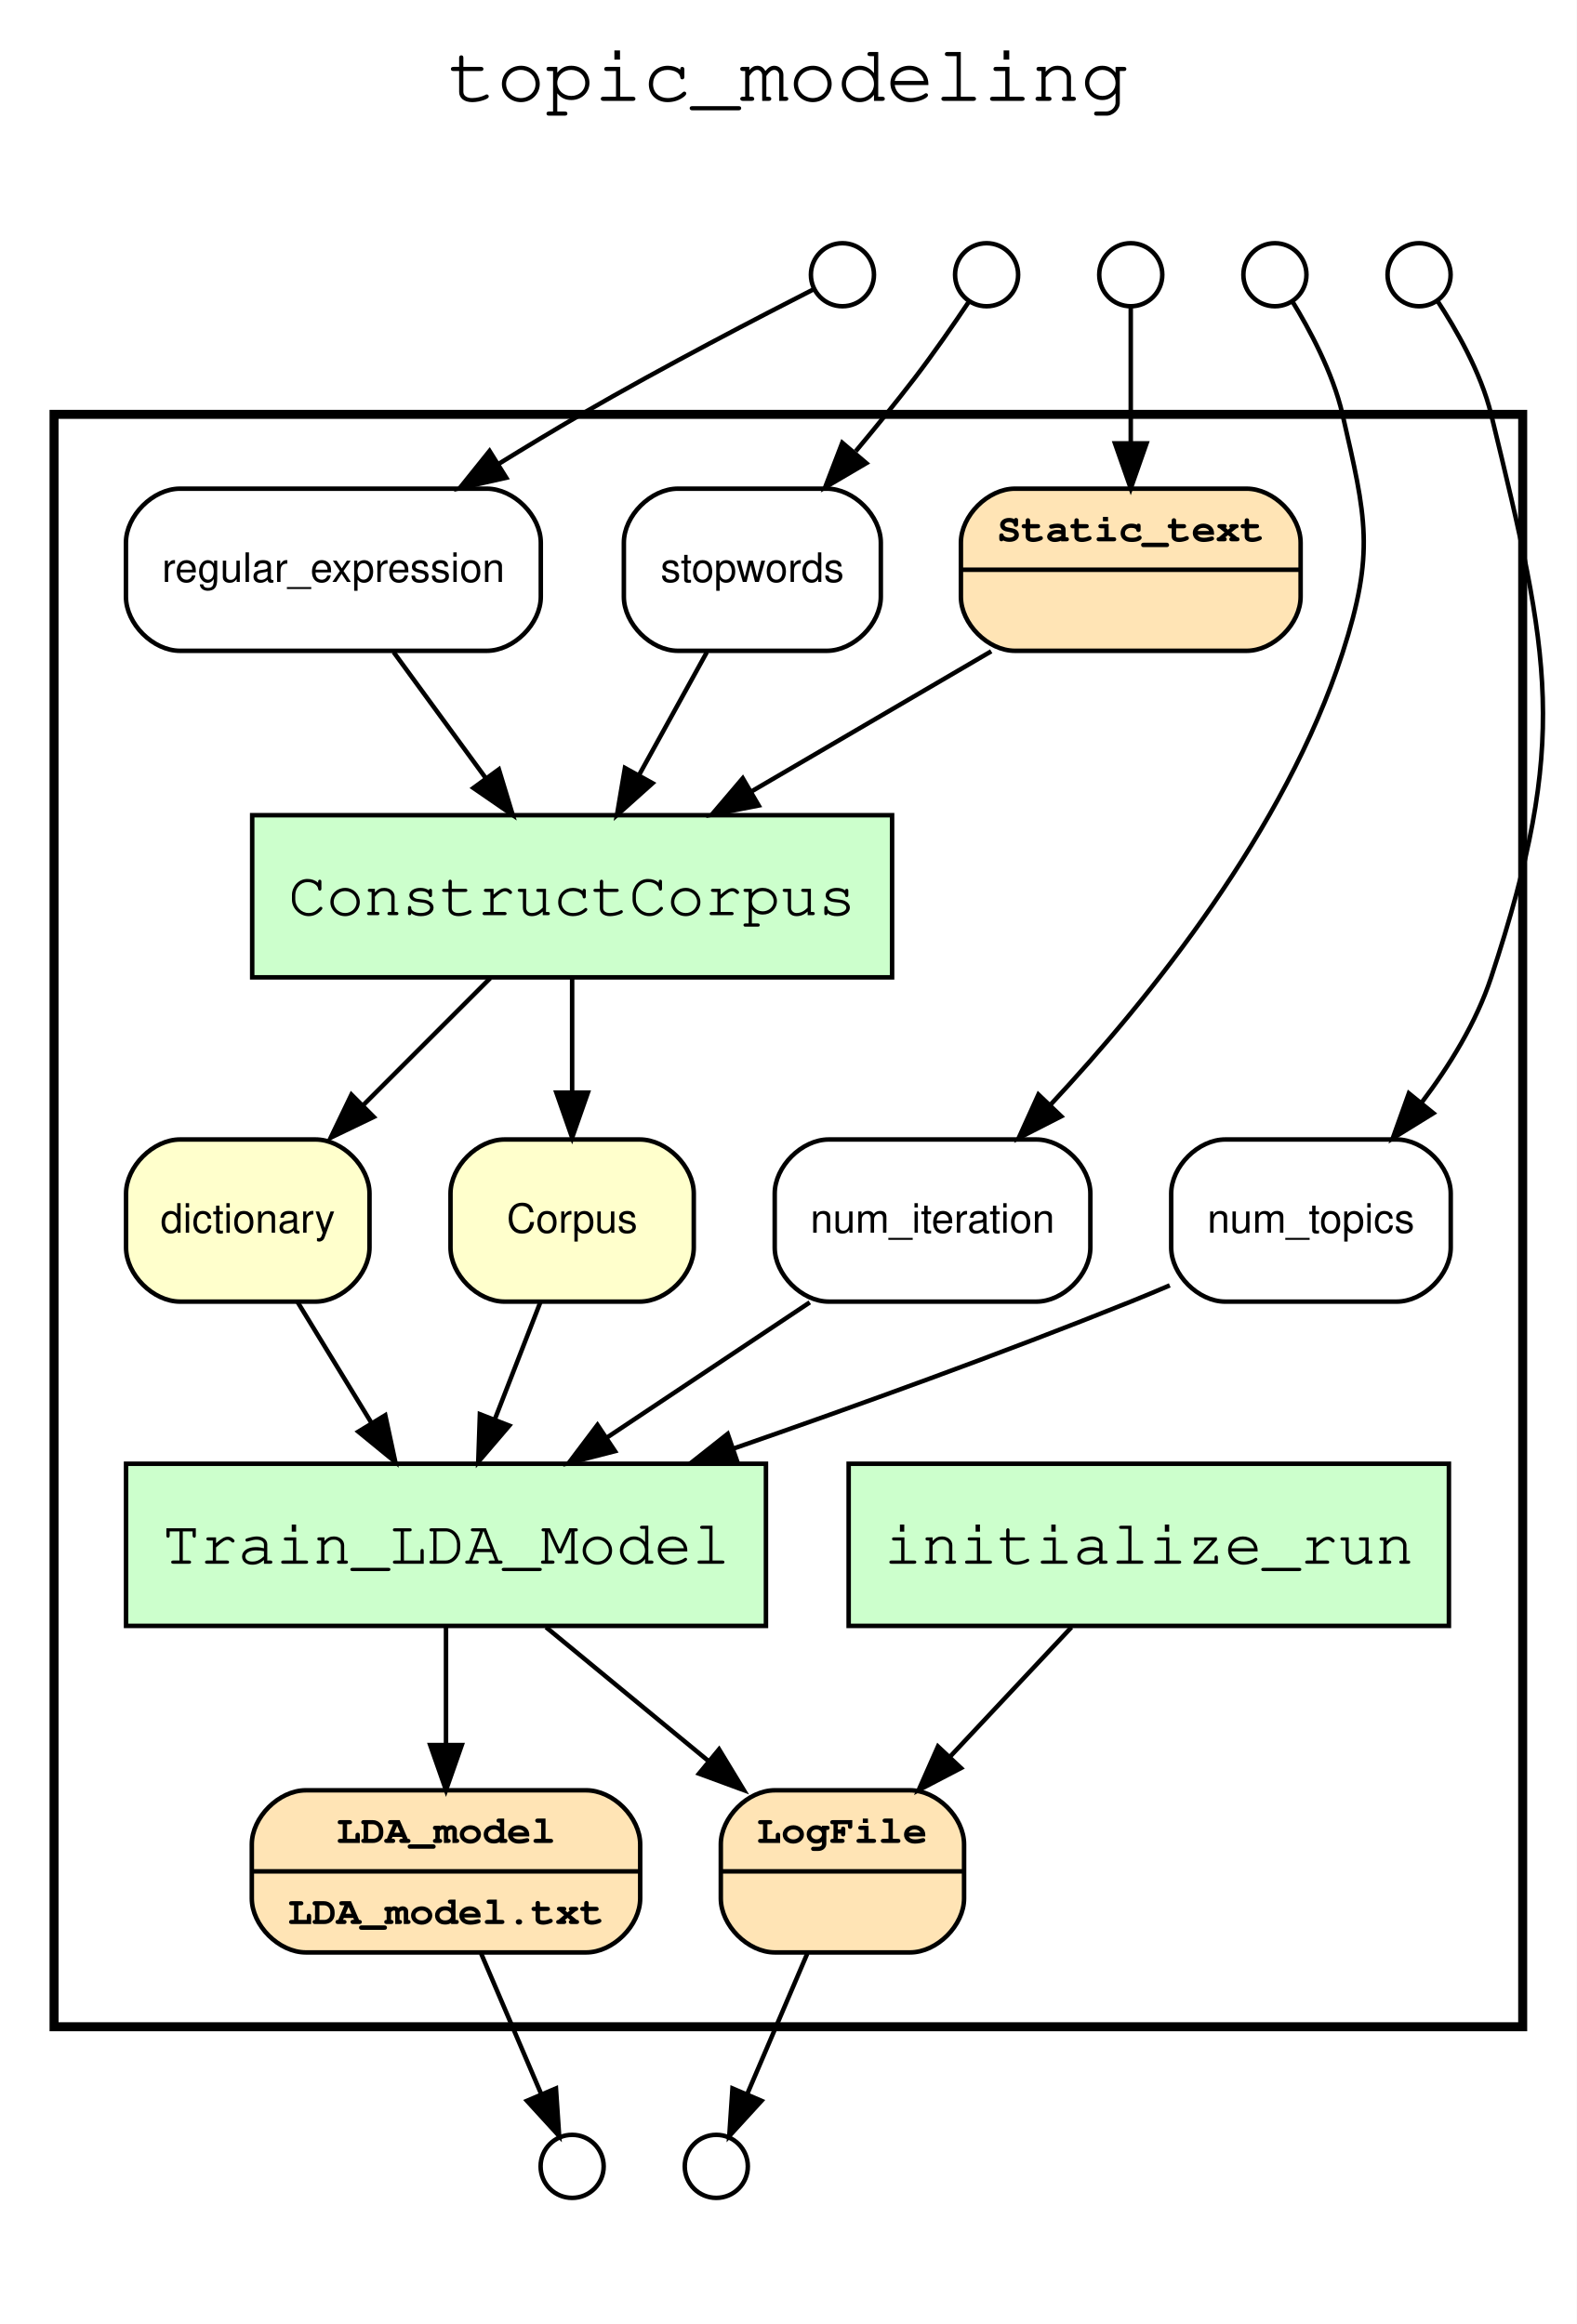
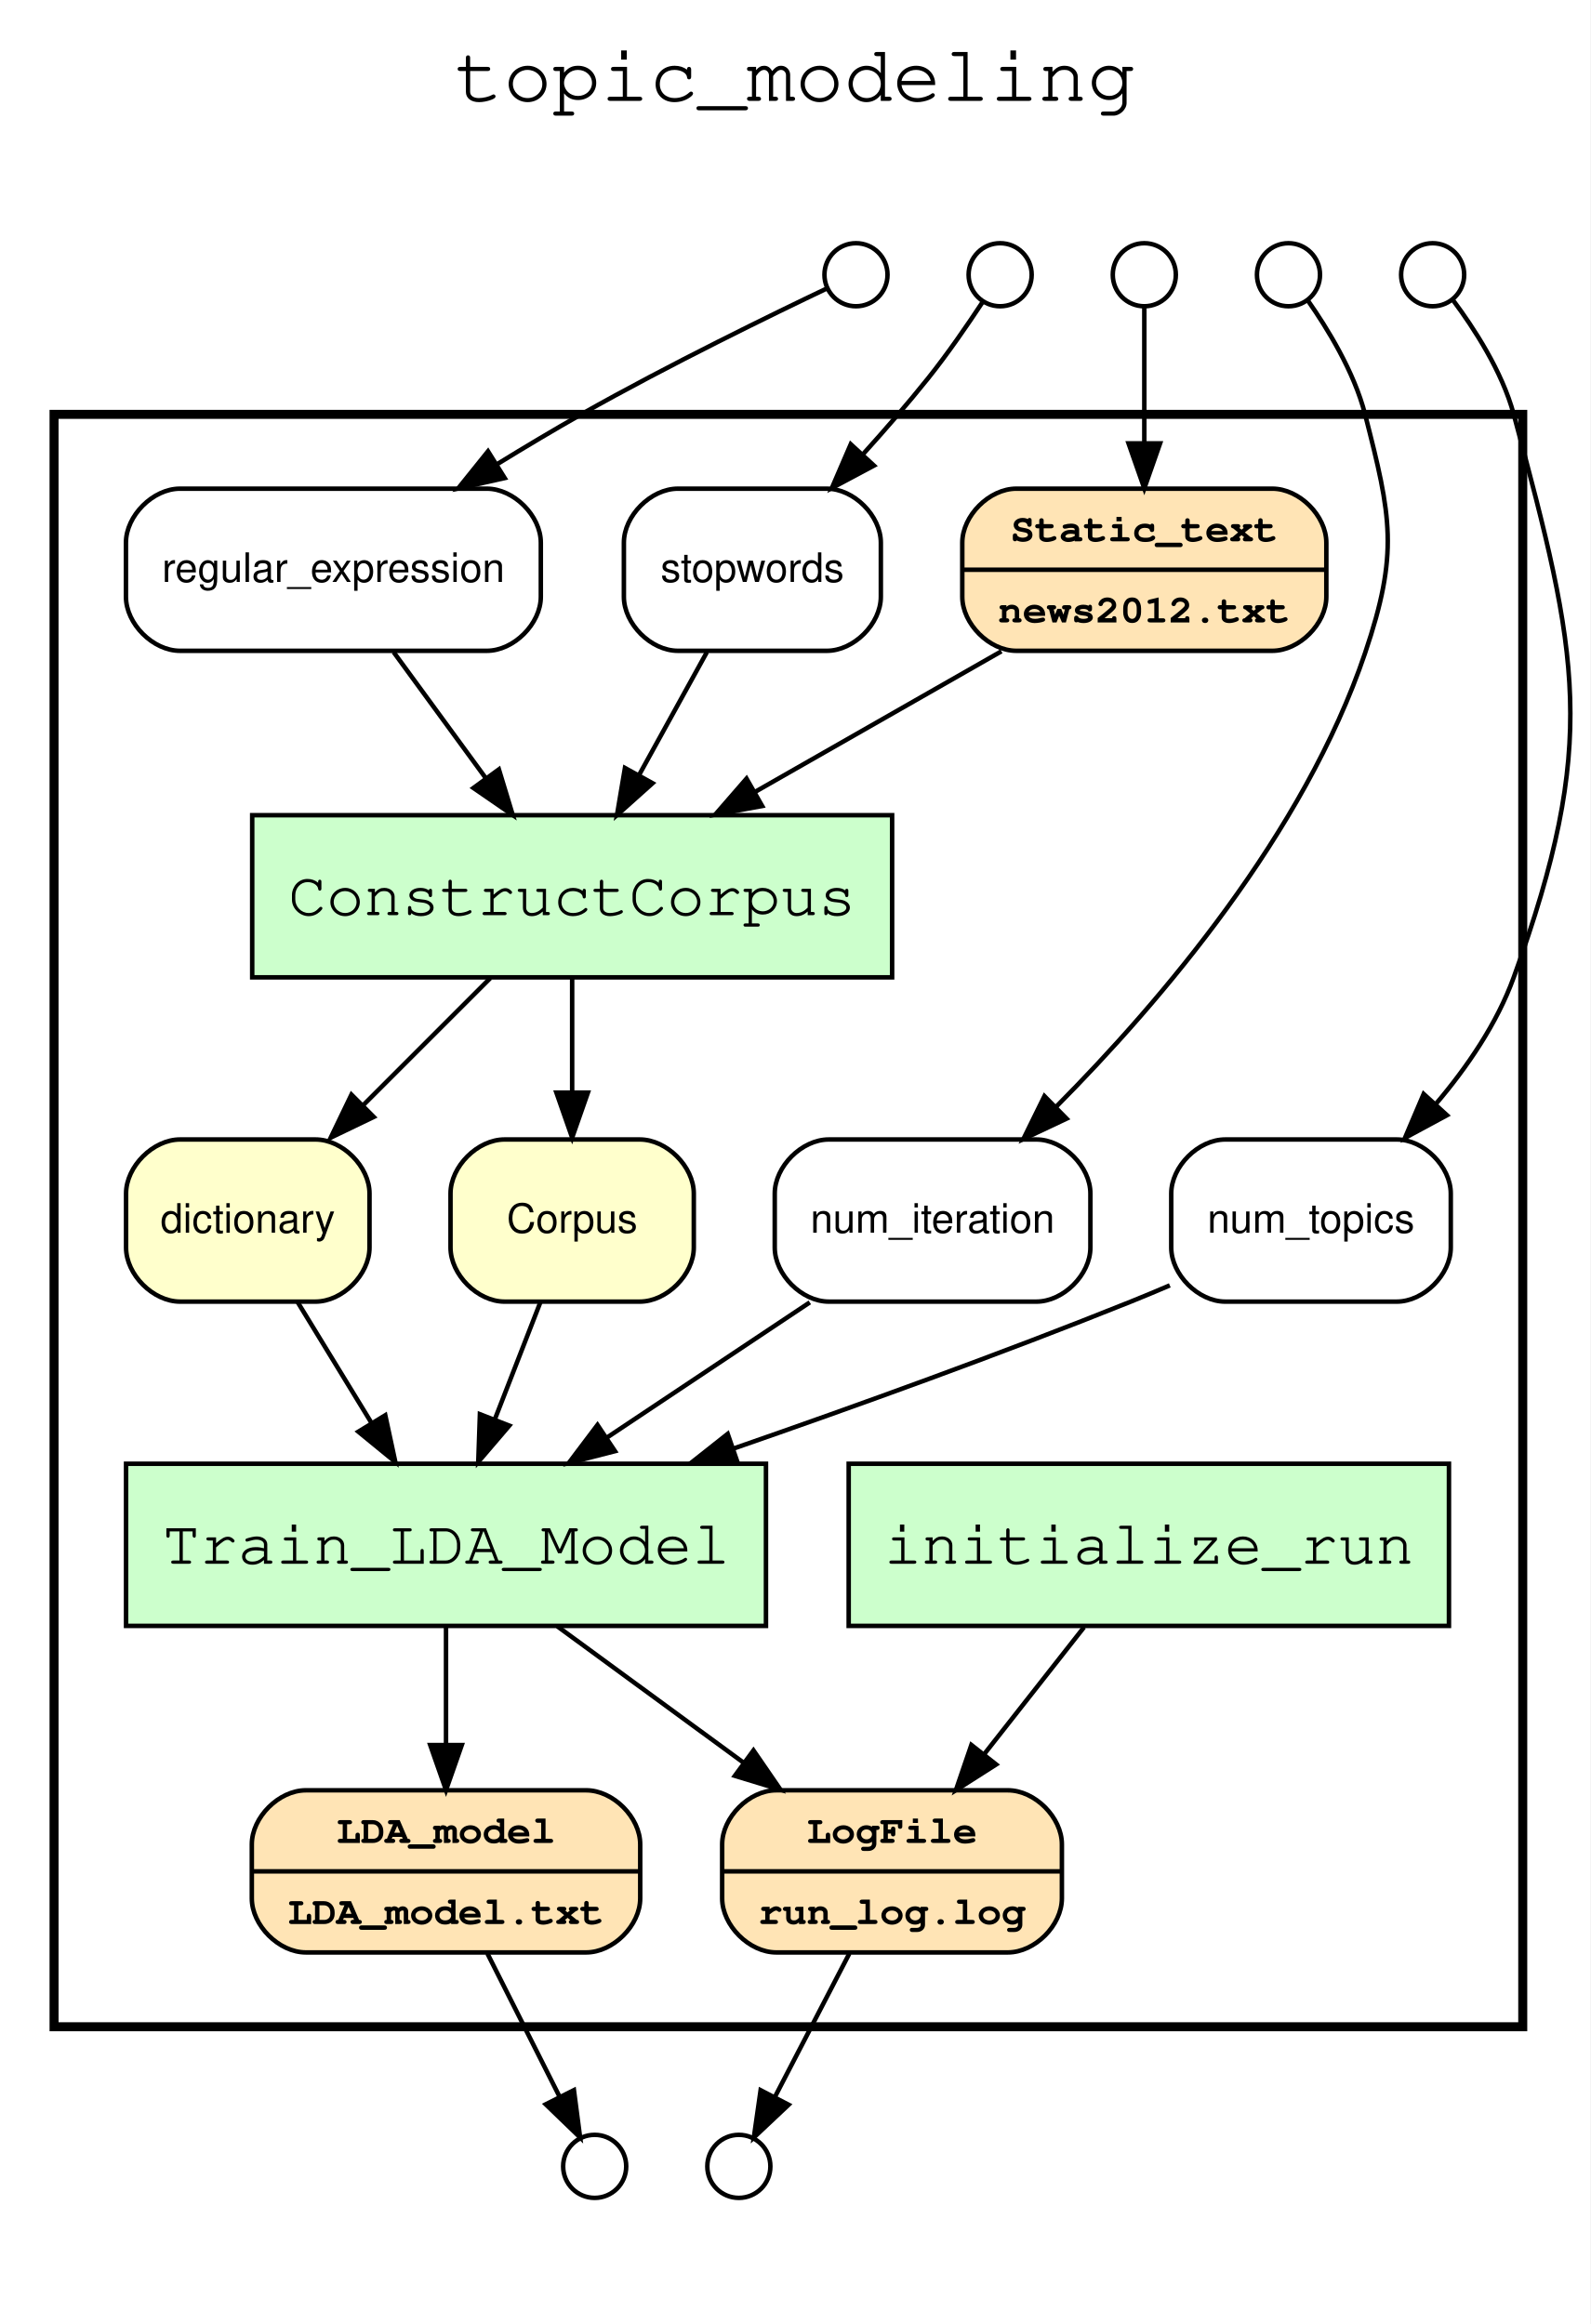
- <svg xmlns="http://www.w3.org/2000/svg" width="350pt" height="516pt" viewBox="0.00 0.00 350.00 516.00">
+ <svg xmlns="http://www.w3.org/2000/svg" width="353pt" height="516pt" viewBox="0.00 0.00 353.00 516.00">
  <g id="graph0" class="graph" transform="scale(1 1) rotate(0) translate(4 512)">
-     <polygon fill="white" stroke="transparent" points="-4,4 -4,-512 346,-512 346,4 -4,4" />
-     <text text-anchor="middle" x="171" y="-489.6" font-family="Courier,monospace" font-size="18.00">topic_modeling</text>
+     <polygon fill="white" stroke="transparent" points="-4,4 -4,-512 349,-512 349,4 -4,4" />
+     <text text-anchor="middle" x="172.5" y="-489.6" font-family="Courier,monospace" font-size="18.00">topic_modeling</text>
    <g id="clust1" class="cluster">
      <polygon fill="none" stroke="black" stroke-width="2" points="8,-62 8,-420 334,-420 334,-62 8,-62" />
    </g>
    <g id="clust2" class="cluster">
      <polygon fill="none" stroke="white" stroke-width="2" points="16,-70 16,-412 326,-412 326,-70 16,-70" />
    </g>
    <g id="clust3" class="cluster">
-       <polygon fill="none" stroke="white" stroke-width="2" points="160,-428 160,-474 334,-474 334,-428 160,-428" />
+       <polygon fill="none" stroke="white" stroke-width="2" points="163,-428 163,-474 337,-474 337,-428 163,-428" />
    </g>
    <g id="clust4" class="cluster">
-       <polygon fill="none" stroke="white" stroke-width="2" points="168,-436 168,-466 326,-466 326,-436 168,-436" />
+       <polygon fill="none" stroke="white" stroke-width="2" points="171,-436 171,-466 329,-466 329,-436 171,-436" />
    </g>
    <g id="clust5" class="cluster">
-       <polygon fill="none" stroke="white" stroke-width="2" points="100,-8 100,-54 178,-54 178,-8 100,-8" />
+       <polygon fill="none" stroke="white" stroke-width="2" points="105,-8 105,-54 183,-54 183,-8 105,-8" />
    </g>
    <g id="clust6" class="cluster">
-       <polygon fill="none" stroke="white" stroke-width="2" points="108,-16 108,-46 170,-46 170,-16 108,-16" />
+       <polygon fill="none" stroke="white" stroke-width="2" points="113,-16 113,-46 175,-46 175,-16 113,-16" />
    </g>
    <g id="node1" class="node">
      <polygon fill="#ccffcc" stroke="black" points="317.62,-187 184.38,-187 184.38,-151 317.62,-151 317.62,-187" />
      <text text-anchor="middle" x="251" y="-164.8" font-family="Courier,monospace" font-size="14.00">initialize_run</text>
    </g>
    <g id="node7" class="node">
-       <path fill="#ffe4b5" stroke="black" d="M168,-78.5C168,-78.5 198,-78.5 198,-78.5 204,-78.5 210,-84.5 210,-90.5 210,-90.5 210,-102.5 210,-102.5 210,-108.5 204,-114.5 198,-114.5 198,-114.5 168,-114.5 168,-114.5 162,-114.5 156,-108.5 156,-102.5 156,-102.5 156,-90.5 156,-90.5 156,-84.5 162,-78.5 168,-78.5" />
-       <text text-anchor="middle" x="182.903" y="-102.8" font-family="Courier,monospace" font-weight="bold" font-size="9.00">LogFile</text>
-       <polyline fill="none" stroke="black" points="156,-96.5 209.806,-96.5 " />
-       <text text-anchor="middle" x="182.903" y="-84.8" font-family="Courier,monospace" font-weight="bold" font-size="9.00"> </text>
+       <path fill="#ffe4b5" stroke="black" d="M168.295,-78.5C168.295,-78.5 219.705,-78.5 219.705,-78.5 225.705,-78.5 231.705,-84.5 231.705,-90.5 231.705,-90.5 231.705,-102.5 231.705,-102.5 231.705,-108.5 225.705,-114.5 219.705,-114.5 219.705,-114.5 168.295,-114.5 168.295,-114.5 162.295,-114.5 156.295,-108.5 156.295,-102.5 156.295,-102.5 156.295,-90.5 156.295,-90.5 156.295,-84.5 162.295,-78.5 168.295,-78.5" />
+       <text text-anchor="middle" x="194" y="-102.8" font-family="Courier,monospace" font-weight="bold" font-size="9.00">LogFile</text>
+       <polyline fill="none" stroke="black" points="156.295,-96.5 231.705,-96.5 " />
+       <text text-anchor="start" x="164.295" y="-84.8" font-family="Courier,monospace" font-weight="bold" font-size="9.00">run_log.log</text>
    </g>
    <g id="edge8" class="edge">
-       <path fill="none" stroke="black" d="M233.841,-150.705C225.645,-141.967 215.702,-131.366 206.791,-121.865" />
-       <polygon fill="black" stroke="black" points="209.312,-119.437 199.918,-114.538 204.206,-124.226 209.312,-119.437" />
+       <path fill="none" stroke="black" d="M236.616,-150.705C229.882,-142.14 221.742,-131.785 214.387,-122.431" />
+       <polygon fill="black" stroke="black" points="217.114,-120.236 208.181,-114.538 211.611,-124.562 217.114,-120.236" />
    </g>
    <g id="node2" class="node">
      <polygon fill="#ccffcc" stroke="black" points="166.021,-187 23.98,-187 23.98,-151 166.021,-151 166.021,-187" />
      <text text-anchor="middle" x="95" y="-164.8" font-family="Courier,monospace" font-size="14.00">Train_LDA_Model</text>
    </g>
    <g id="edge11" class="edge">
-       <path fill="none" stroke="black" d="M117.206,-150.705C128.128,-141.707 141.446,-130.735 153.236,-121.021" />
-       <polygon fill="black" stroke="black" points="155.613,-123.598 161.106,-114.538 151.162,-118.195 155.613,-123.598" />
+       <path fill="none" stroke="black" d="M119.727,-150.892C132.248,-141.723 147.618,-130.467 161.121,-120.578" />
+       <polygon fill="black" stroke="black" points="163.246,-123.36 169.246,-114.628 159.11,-117.713 163.246,-123.36" />
    </g>
    <g id="node8" class="node">
      <path fill="#ffe4b5" stroke="black" d="M63.894,-78.5C63.894,-78.5 126.106,-78.5 126.106,-78.5 132.106,-78.5 138.106,-84.5 138.106,-90.5 138.106,-90.5 138.106,-102.5 138.106,-102.5 138.106,-108.5 132.106,-114.5 126.106,-114.5 126.106,-114.5 63.894,-114.5 63.894,-114.5 57.894,-114.5 51.894,-108.5 51.894,-102.5 51.894,-102.5 51.894,-90.5 51.894,-90.5 51.894,-84.5 57.894,-78.5 63.894,-78.5" />
      <text text-anchor="middle" x="95" y="-102.8" font-family="Courier,monospace" font-weight="bold" font-size="9.00">LDA_model</text>
      <polyline fill="none" stroke="black" points="51.894,-96.5 138.106,-96.5 " />
      <text text-anchor="start" x="59.894" y="-84.8" font-family="Courier,monospace" font-weight="bold" font-size="9.00">LDA_model.txt</text>
    </g>
    <g id="edge12" class="edge">
      <path fill="none" stroke="black" d="M95,-150.705C95,-142.832 95,-133.447 95,-124.717" />
      <polygon fill="black" stroke="black" points="98.5,-124.538 95,-114.538 91.5,-124.538 98.5,-124.538" />
    </g>
    <g id="node3" class="node">
      <polygon fill="#ccffcc" stroke="black" points="194.021,-331 51.98,-331 51.98,-295 194.021,-295 194.021,-331" />
      <text text-anchor="middle" x="123" y="-308.8" font-family="Courier,monospace" font-size="14.00">ConstructCorpus</text>
    </g>
    <g id="node5" class="node">
      <path fill="#ffffcc" stroke="black" d="M66.02,-259C66.02,-259 35.98,-259 35.98,-259 29.98,-259 23.98,-253 23.98,-247 23.98,-247 23.98,-235 23.98,-235 23.98,-229 29.98,-223 35.98,-223 35.98,-223 66.02,-223 66.02,-223 72.02,-223 78.02,-229 78.02,-235 78.02,-235 78.02,-247 78.02,-247 78.02,-253 72.02,-259 66.02,-259" />
      <text text-anchor="middle" x="51" y="-238.3" font-family="Helvetica,sans-Serif" font-size="9.00">dictionary</text>
    </g>
    <g id="edge9" class="edge">
      <path fill="none" stroke="black" d="M104.831,-294.831C96.285,-286.285 85.944,-275.944 76.62,-266.62" />
      <polygon fill="black" stroke="black" points="78.959,-264.009 69.413,-259.413 74.01,-268.959 78.959,-264.009" />
    </g>
    <g id="node6" class="node">
      <path fill="#ffffcc" stroke="black" d="M138,-259C138,-259 108,-259 108,-259 102,-259 96,-253 96,-247 96,-247 96,-235 96,-235 96,-229 102,-223 108,-223 108,-223 138,-223 138,-223 144,-223 150,-229 150,-235 150,-235 150,-247 150,-247 150,-253 144,-259 138,-259" />
      <text text-anchor="middle" x="123" y="-238.3" font-family="Helvetica,sans-Serif" font-size="9.00">Corpus</text>
    </g>
    <g id="edge10" class="edge">
      <path fill="none" stroke="black" d="M123,-294.831C123,-287.131 123,-277.974 123,-269.417" />
      <polygon fill="black" stroke="black" points="126.5,-269.413 123,-259.413 119.5,-269.413 126.5,-269.413" />
    </g>
    <g id="node4" class="node">
-       <path fill="#ffe4b5" stroke="black" d="M221.295,-367.5C221.295,-367.5 272.705,-367.5 272.705,-367.5 278.705,-367.5 284.705,-373.5 284.705,-379.5 284.705,-379.5 284.705,-391.5 284.705,-391.5 284.705,-397.5 278.705,-403.5 272.705,-403.5 272.705,-403.5 221.295,-403.5 221.295,-403.5 215.295,-403.5 209.295,-397.5 209.295,-391.5 209.295,-391.5 209.295,-379.5 209.295,-379.5 209.295,-373.5 215.295,-367.5 221.295,-367.5" />
-       <text text-anchor="middle" x="247" y="-391.8" font-family="Courier,monospace" font-weight="bold" font-size="9.00">Static_text</text>
-       <polyline fill="none" stroke="black" points="209.295,-385.5 284.705,-385.5 " />
-       <text text-anchor="middle" x="247" y="-373.8" font-family="Courier,monospace" font-weight="bold" font-size="9.00"> </text>
+       <path fill="#ffe4b5" stroke="black" d="M221.595,-367.5C221.595,-367.5 278.405,-367.5 278.405,-367.5 284.405,-367.5 290.405,-373.5 290.405,-379.5 290.405,-379.5 290.405,-391.5 290.405,-391.5 290.405,-397.5 284.405,-403.5 278.405,-403.5 278.405,-403.5 221.595,-403.5 221.595,-403.5 215.595,-403.5 209.595,-397.5 209.595,-391.5 209.595,-391.5 209.595,-379.5 209.595,-379.5 209.595,-373.5 215.595,-367.5 221.595,-367.5" />
+       <text text-anchor="middle" x="250" y="-391.8" font-family="Courier,monospace" font-weight="bold" font-size="9.00">Static_text</text>
+       <polyline fill="none" stroke="black" points="209.595,-385.5 290.405,-385.5 " />
+       <text text-anchor="start" x="217.595" y="-373.8" font-family="Courier,monospace" font-weight="bold" font-size="9.00">news2012.txt</text>
    </g>
    <g id="edge1" class="edge">
-       <path fill="none" stroke="black" d="M216.029,-367.392C199.903,-357.963 180.002,-346.328 162.751,-336.242" />
-       <polygon fill="black" stroke="black" points="164.405,-333.154 154.006,-331.128 160.872,-339.197 164.405,-333.154" />
+       <path fill="none" stroke="black" d="M218.28,-367.392C201.763,-357.963 181.381,-346.328 163.713,-336.242" />
+       <polygon fill="black" stroke="black" points="165.175,-333.046 154.756,-331.128 161.705,-339.126 165.175,-333.046" />
    </g>
    <g id="edge4" class="edge">
      <path fill="none" stroke="black" d="M62.103,-222.831C67.067,-214.708 73.022,-204.964 78.493,-196.012" />
      <polygon fill="black" stroke="black" points="81.519,-197.771 83.747,-187.413 75.546,-194.121 81.519,-197.771" />
    </g>
    <g id="edge5" class="edge">
      <path fill="none" stroke="black" d="M115.934,-222.831C112.874,-214.962 109.222,-205.571 105.832,-196.853" />
      <polygon fill="black" stroke="black" points="109.047,-195.465 102.161,-187.413 102.523,-198.002 109.047,-195.465" />
    </g>
    <g id="node19" class="node">
-       <ellipse fill="none" stroke="black" cx="155" cy="-31" rx="7" ry="7" />
+       <ellipse fill="none" stroke="black" cx="160" cy="-31" rx="7" ry="7" />
    </g>
    <g id="edge19" class="edge">
-       <path fill="none" stroke="black" d="M175.2,-78.255C171.015,-68.464 165.903,-56.505 161.869,-47.068" />
-       <polygon fill="black" stroke="black" points="165.028,-45.554 157.879,-37.734 158.591,-48.305 165.028,-45.554" />
+       <path fill="none" stroke="black" d="M184.529,-78.255C179.334,-68.247 172.964,-55.975 168.018,-46.446" />
+       <polygon fill="black" stroke="black" points="171.045,-44.681 163.332,-37.418 164.832,-47.906 171.045,-44.681" />
    </g>
    <g id="node18" class="node">
-       <ellipse fill="none" stroke="black" cx="123" cy="-31" rx="7" ry="7" />
+       <ellipse fill="none" stroke="black" cx="128" cy="-31" rx="7" ry="7" />
    </g>
    <g id="edge18" class="edge">
-       <path fill="none" stroke="black" d="M102.8,-78.255C106.985,-68.464 112.097,-56.505 116.131,-47.068" />
-       <polygon fill="black" stroke="black" points="119.409,-48.305 120.121,-37.734 112.972,-45.554 119.409,-48.305" />
+       <path fill="none" stroke="black" d="M104.192,-78.255C109.234,-68.247 115.417,-55.975 120.218,-46.446" />
+       <polygon fill="black" stroke="black" points="123.393,-47.924 124.766,-37.418 117.141,-44.774 123.393,-47.924" />
    </g>
    <g id="node9" class="node">
      <path fill="#ffffff" stroke="black" d="M179.519,-403.5C179.519,-403.5 146.481,-403.5 146.481,-403.5 140.481,-403.5 134.481,-397.5 134.481,-391.5 134.481,-391.5 134.481,-379.5 134.481,-379.5 134.481,-373.5 140.481,-367.5 146.481,-367.5 146.481,-367.5 179.519,-367.5 179.519,-367.5 185.519,-367.5 191.519,-373.5 191.519,-379.5 191.519,-379.5 191.519,-391.5 191.519,-391.5 191.519,-397.5 185.519,-403.5 179.519,-403.5" />
      <text text-anchor="middle" x="163" y="-382.8" font-family="Helvetica,sans-Serif" font-size="9.00">stopwords</text>
    </g>
    <g id="edge2" class="edge">
      <path fill="none" stroke="black" d="M152.906,-367.205C148.372,-358.986 142.928,-349.119 137.935,-340.069" />
      <polygon fill="black" stroke="black" points="140.847,-338.103 132.952,-331.038 134.718,-341.484 140.847,-338.103" />
    </g>
    <g id="node10" class="node">
      <path fill="#ffffff" stroke="black" d="M104.045,-403.5C104.045,-403.5 35.955,-403.5 35.955,-403.5 29.955,-403.5 23.955,-397.5 23.955,-391.5 23.955,-391.5 23.955,-379.5 23.955,-379.5 23.955,-373.5 29.955,-367.5 35.955,-367.5 35.955,-367.5 104.045,-367.5 104.045,-367.5 110.045,-367.5 116.045,-373.5 116.045,-379.5 116.045,-379.5 116.045,-391.5 116.045,-391.5 116.045,-397.5 110.045,-403.5 104.045,-403.5" />
      <text text-anchor="middle" x="70" y="-382.8" font-family="Helvetica,sans-Serif" font-size="9.00">regular_expression</text>
    </g>
    <g id="edge3" class="edge">
      <path fill="none" stroke="black" d="M83.374,-367.205C89.572,-358.726 97.052,-348.494 103.836,-339.215" />
      <polygon fill="black" stroke="black" points="106.738,-341.176 109.814,-331.038 101.087,-337.045 106.738,-341.176" />
    </g>
    <g id="node11" class="node">
      <path fill="#ffffff" stroke="black" d="M226.033,-259C226.033,-259 179.967,-259 179.967,-259 173.967,-259 167.967,-253 167.967,-247 167.967,-247 167.967,-235 167.967,-235 167.967,-229 173.967,-223 179.967,-223 179.967,-223 226.033,-223 226.033,-223 232.033,-223 238.033,-229 238.033,-235 238.033,-235 238.033,-247 238.033,-247 238.033,-253 232.033,-259 226.033,-259" />
      <text text-anchor="middle" x="203" y="-238.3" font-family="Helvetica,sans-Serif" font-size="9.00">num_iteration</text>
    </g>
    <g id="edge6" class="edge">
      <path fill="none" stroke="black" d="M175.747,-222.831C162.061,-213.707 145.309,-202.539 130.617,-192.745" />
      <polygon fill="black" stroke="black" points="132.506,-189.798 122.244,-187.163 128.623,-195.622 132.506,-189.798" />
    </g>
    <g id="node12" class="node">
      <path fill="#ffffff" stroke="black" d="M306.024,-259C306.024,-259 267.976,-259 267.976,-259 261.976,-259 255.976,-253 255.976,-247 255.976,-247 255.976,-235 255.976,-235 255.976,-229 261.976,-223 267.976,-223 267.976,-223 306.024,-223 306.024,-223 312.024,-223 318.024,-229 318.024,-235 318.024,-235 318.024,-247 318.024,-247 318.024,-253 312.024,-259 306.024,-259" />
      <text text-anchor="middle" x="287" y="-238.3" font-family="Helvetica,sans-Serif" font-size="9.00">num_topics</text>
    </g>
    <g id="edge7" class="edge">
      <path fill="none" stroke="black" d="M255.661,-226.607C252.746,-225.356 249.826,-224.136 247,-223 218.293,-211.464 186.056,-199.828 158.682,-190.327" />
      <polygon fill="black" stroke="black" points="159.81,-187.014 149.215,-187.059 157.526,-193.631 159.81,-187.014" />
    </g>
    <g id="node13" class="node">
-       <ellipse fill="none" stroke="black" cx="247" cy="-451" rx="7" ry="7" />
+       <ellipse fill="none" stroke="black" cx="250" cy="-451" rx="7" ry="7" />
    </g>
    <g id="edge13" class="edge">
-       <path fill="none" stroke="black" d="M247,-443.99C247,-436.738 247,-424.935 247,-413.824" />
-       <polygon fill="black" stroke="black" points="250.5,-413.555 247,-403.555 243.5,-413.555 250.5,-413.555" />
+       <path fill="none" stroke="black" d="M250,-443.99C250,-436.738 250,-424.935 250,-413.824" />
+       <polygon fill="black" stroke="black" points="253.5,-413.555 250,-403.555 246.5,-413.555 253.5,-413.555" />
    </g>
    <g id="node14" class="node">
-       <ellipse fill="none" stroke="black" cx="215" cy="-451" rx="7" ry="7" />
+       <ellipse fill="none" stroke="black" cx="218" cy="-451" rx="7" ry="7" />
    </g>
    <g id="edge14" class="edge">
-       <path fill="none" stroke="black" d="M210.943,-444.834C207.797,-440.137 203.268,-433.554 199,-428 194.901,-422.667 190.371,-417.094 185.948,-411.805" />
-       <polygon fill="black" stroke="black" points="188.299,-409.166 179.162,-403.804 182.961,-413.694 188.299,-409.166" />
+       <path fill="none" stroke="black" d="M214.006,-444.785C210.893,-440.062 206.378,-433.468 202,-428 197.542,-422.433 192.547,-416.674 187.657,-411.261" />
+       <polygon fill="black" stroke="black" points="189.991,-408.628 180.644,-403.64 184.84,-413.368 189.991,-408.628" />
    </g>
    <g id="node15" class="node">
-       <ellipse fill="none" stroke="black" cx="183" cy="-451" rx="7" ry="7" />
+       <ellipse fill="none" stroke="black" cx="186" cy="-451" rx="7" ry="7" />
    </g>
    <g id="edge15" class="edge">
-       <path fill="none" stroke="black" d="M176.483,-447.704C165.664,-442.191 143.371,-430.654 125,-420 119.038,-416.543 112.787,-412.769 106.725,-409.027" />
-       <polygon fill="black" stroke="black" points="108.371,-405.929 98.034,-403.608 104.668,-411.869 108.371,-405.929" />
+       <path fill="none" stroke="black" d="M179.488,-447.929C168.222,-442.564 144.434,-431.004 125,-420 118.937,-416.567 112.596,-412.781 106.463,-409.011" />
+       <polygon fill="black" stroke="black" points="108.024,-405.86 97.686,-403.545 104.324,-411.802 108.024,-405.86" />
    </g>
    <g id="node16" class="node">
-       <ellipse fill="none" stroke="black" cx="279" cy="-451" rx="7" ry="7" />
+       <ellipse fill="none" stroke="black" cx="282" cy="-451" rx="7" ry="7" />
    </g>
    <g id="edge16" class="edge">
-       <path fill="none" stroke="black" d="M282.844,-445.125C286.538,-439.103 291.863,-429.324 294,-420 299.263,-397.04 301.247,-389.413 294,-367 281.32,-327.786 251.378,-290.513 229.286,-266.824" />
-       <polygon fill="black" stroke="black" points="231.567,-264.145 222.131,-259.328 226.504,-268.978 231.567,-264.145" />
+       <path fill="none" stroke="black" d="M286.351,-445.205C290.531,-439.245 296.563,-429.514 299,-420 304.846,-397.181 306.534,-389.318 299,-367 285.508,-327.03 253.716,-289.72 230.399,-266.234" />
+       <polygon fill="black" stroke="black" points="232.743,-263.629 223.161,-259.108 227.832,-268.618 232.743,-263.629" />
    </g>
    <g id="node17" class="node">
-       <ellipse fill="none" stroke="black" cx="311" cy="-451" rx="7" ry="7" />
+       <ellipse fill="none" stroke="black" cx="314" cy="-451" rx="7" ry="7" />
    </g>
    <g id="edge17" class="edge">
-       <path fill="none" stroke="black" d="M315.098,-445.164C319.035,-439.172 324.713,-429.417 327,-420 340.11,-366.014 344.411,-347.757 327,-295 323.709,-285.029 317.788,-275.394 311.494,-267.092" />
-       <polygon fill="black" stroke="black" points="314.172,-264.838 305.158,-259.271 308.733,-269.245 314.172,-264.838" />
+       <path fill="none" stroke="black" d="M318.603,-445.248C323.027,-439.321 329.411,-429.615 332,-420 346.445,-366.355 350.913,-347.237 332,-295 328.285,-284.739 321.675,-275.058 314.645,-266.803" />
+       <polygon fill="black" stroke="black" points="317.18,-264.389 307.858,-259.354 312.006,-269.103 317.18,-264.389" />
    </g>
  </g>
</svg>
